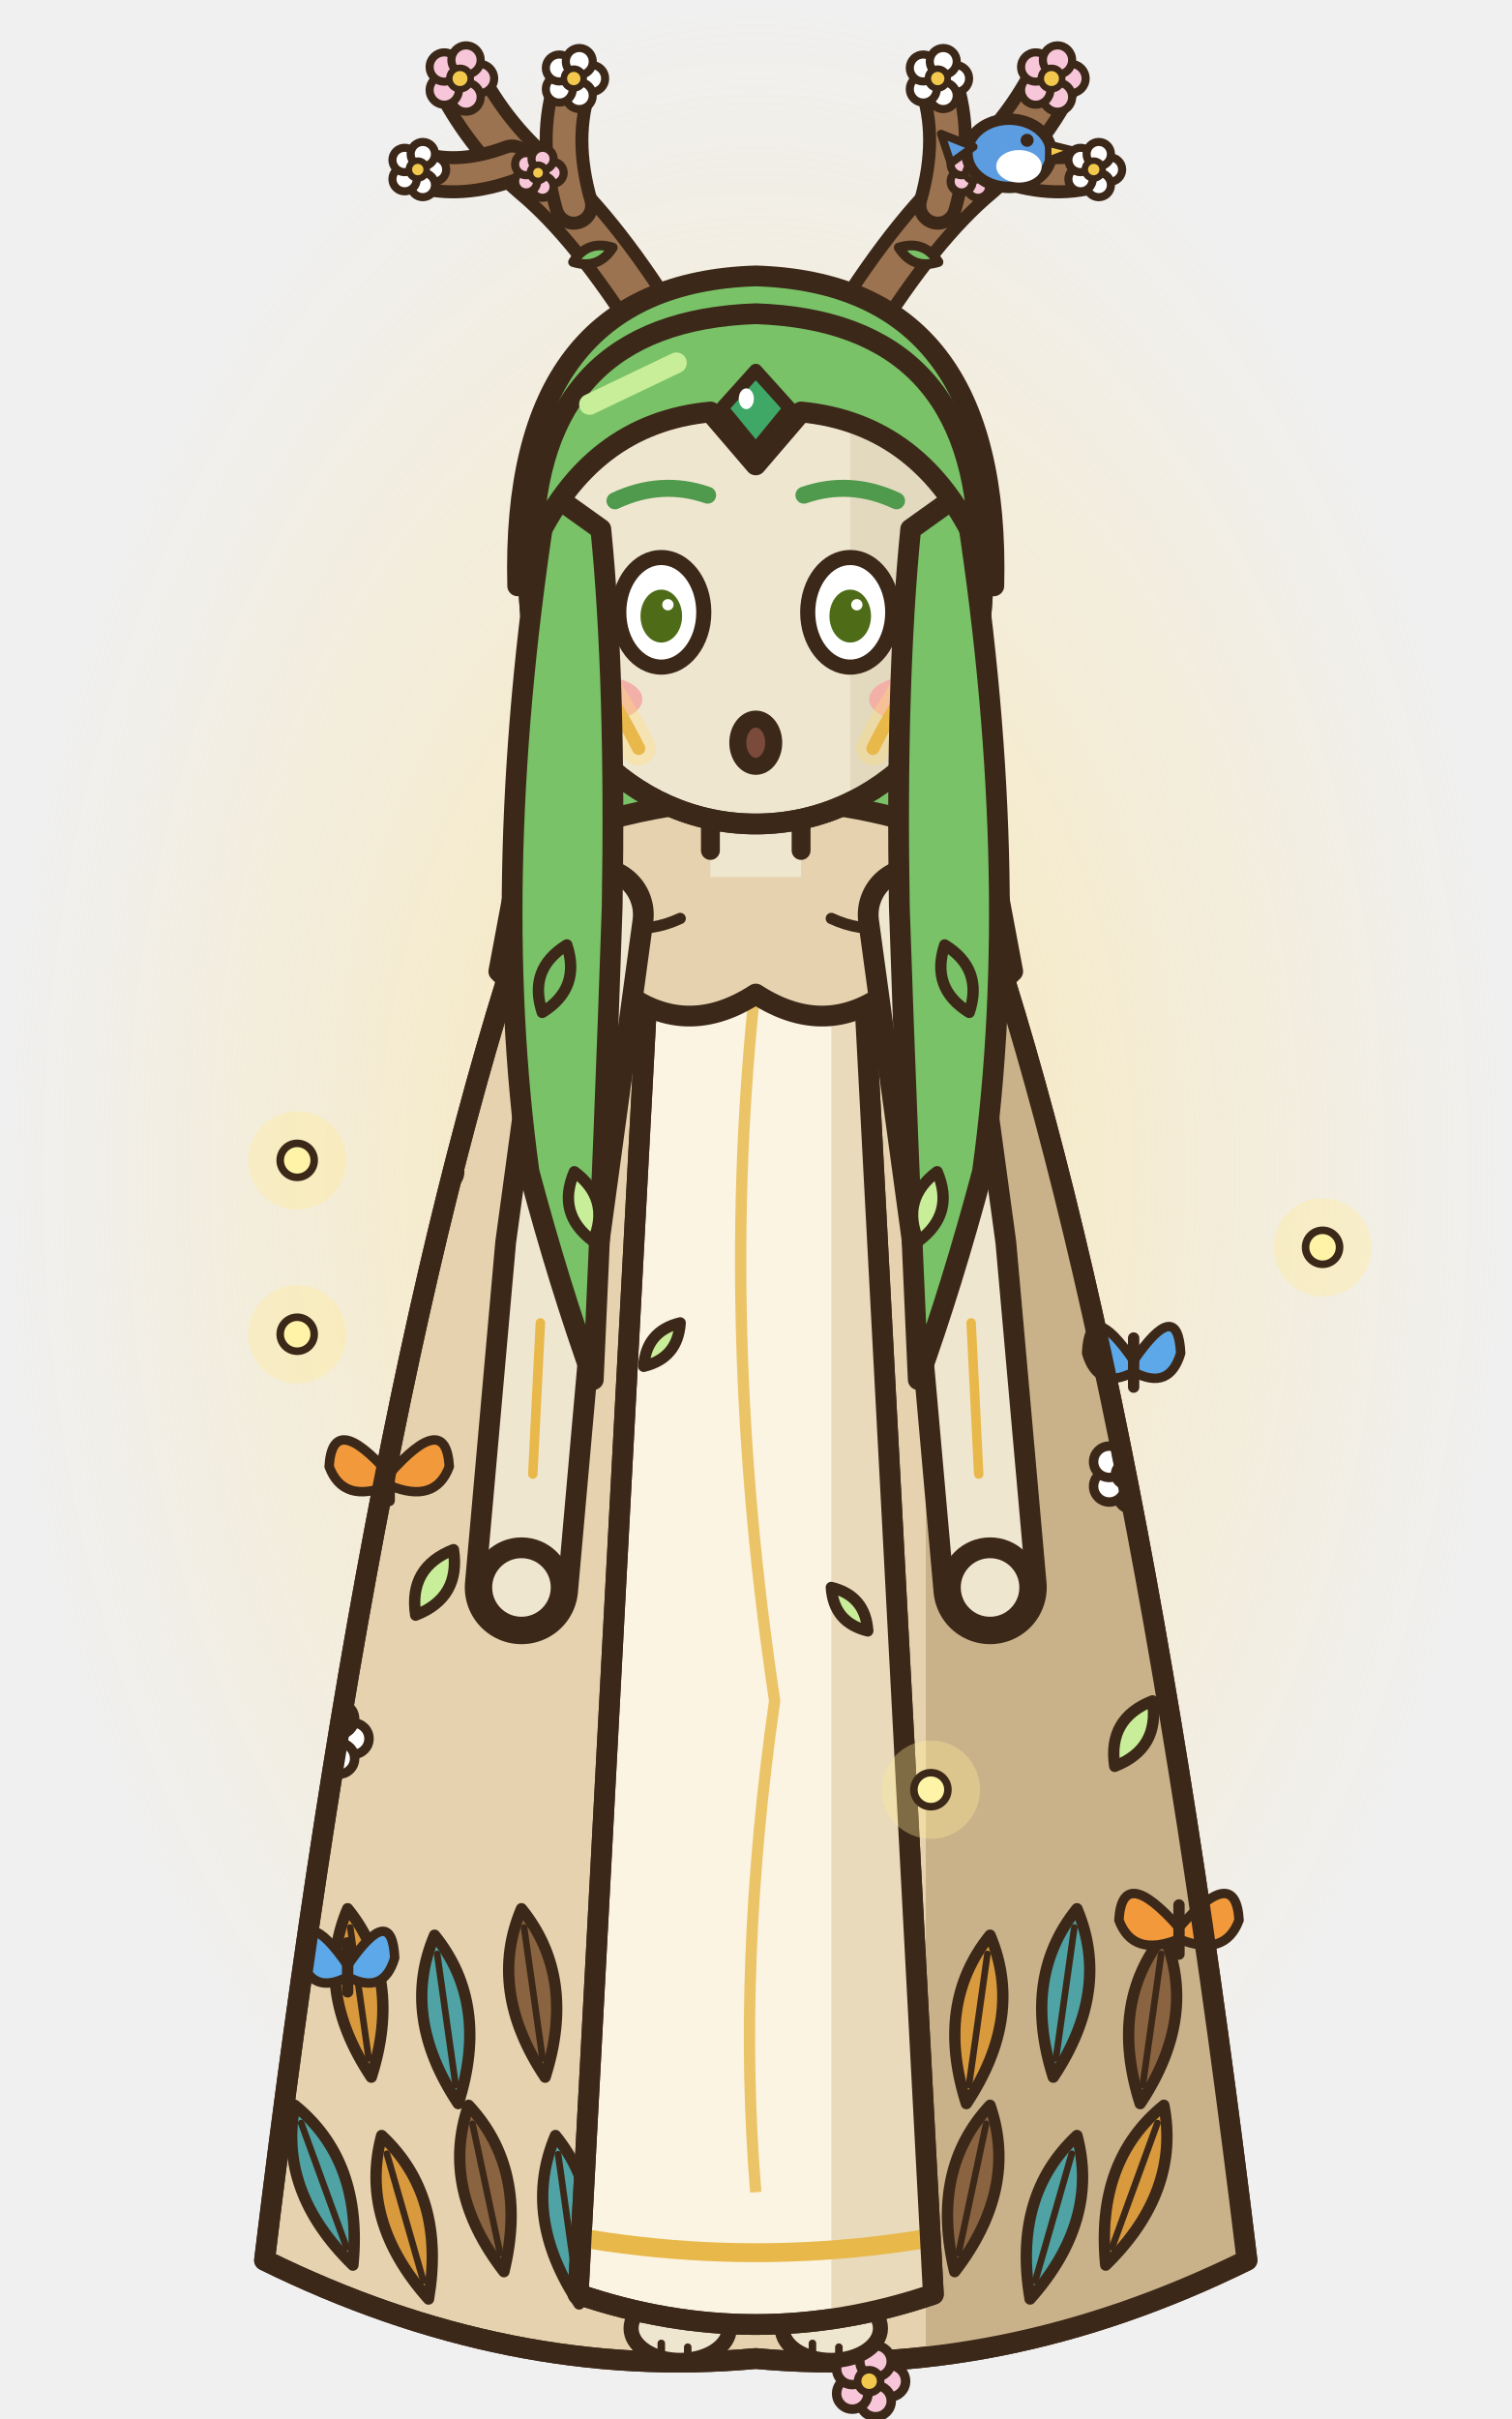
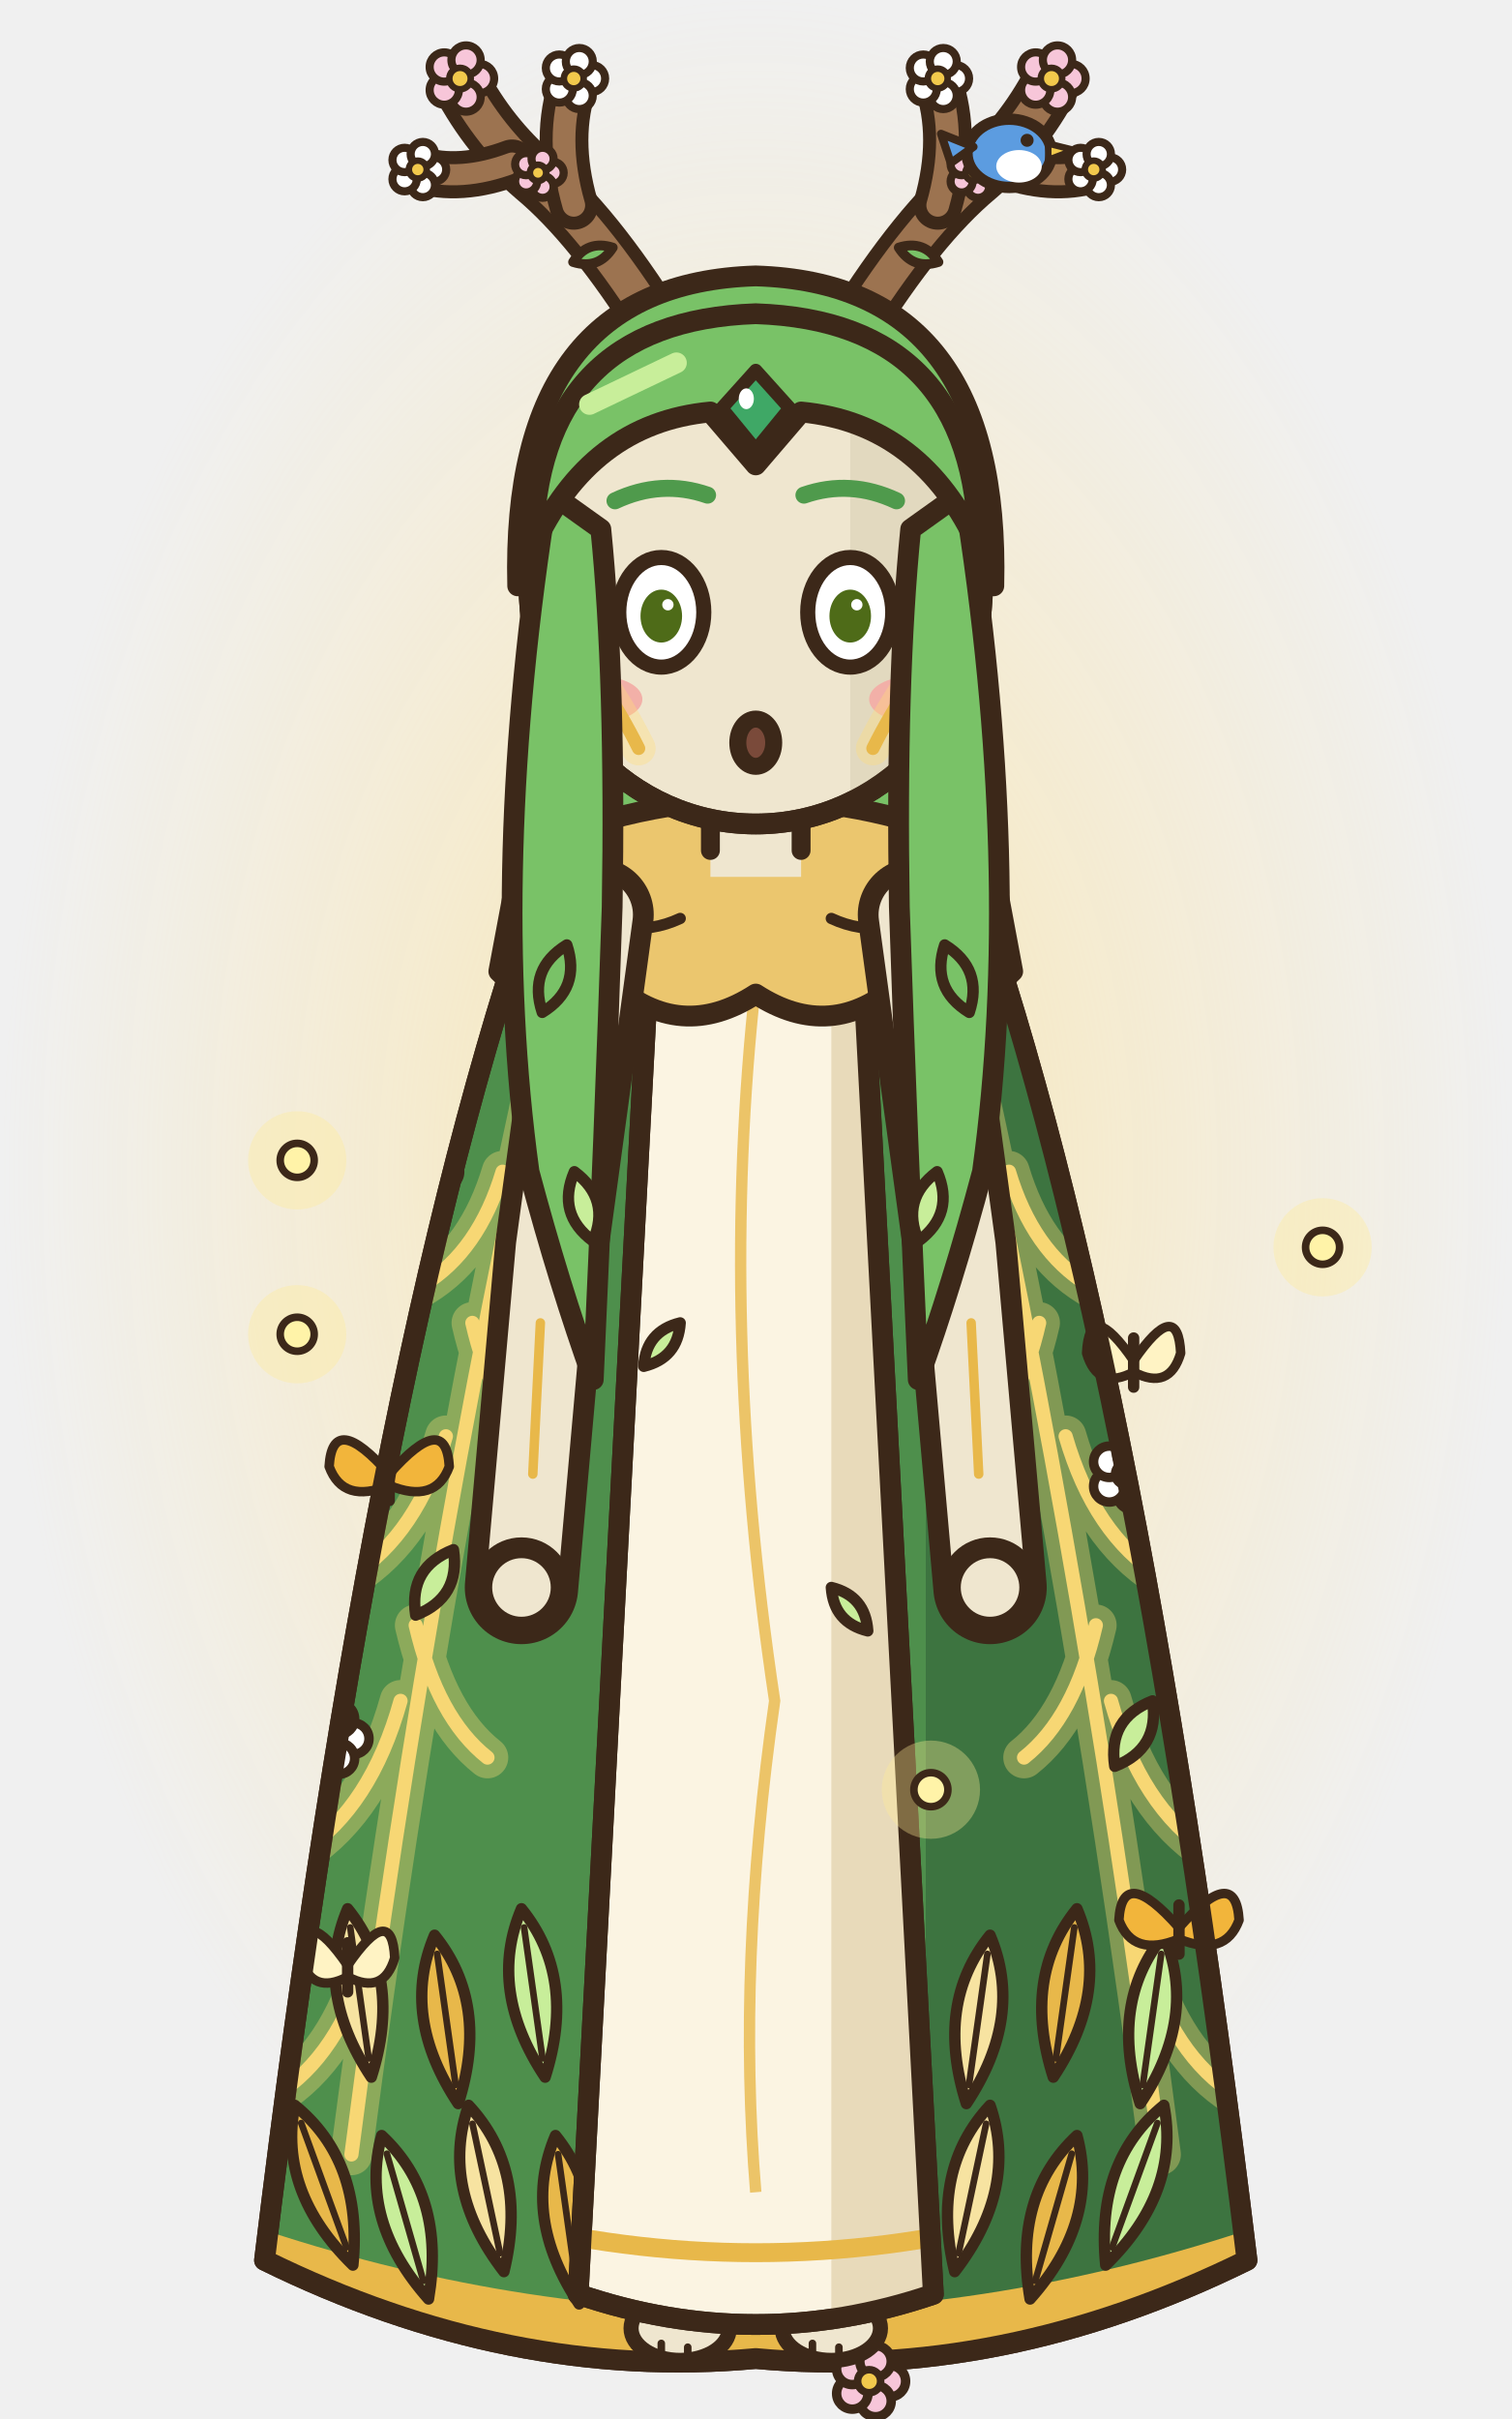
<svg xmlns="http://www.w3.org/2000/svg" width="80" height="128" viewBox="0 0 80 128">
  <defs>
    <radialGradient id="anfrontrepos0g">
      <stop offset="0" stop-color="rgb(255,225,140)" stop-opacity="0.6" />
      <stop offset="1" stop-color="rgb(255,225,140)" stop-opacity="0" />
    </radialGradient>
  </defs>
  <ellipse cx="40" cy="62" rx="40" ry="62" fill="url(#anfrontrepos0g)" />
  <circle cx="15.73" cy="61.4" r="2.6" fill="rgb(255,236,150)" fill-opacity="0.35" />
  <ellipse cx="15.73" cy="61.4" rx="0.9" ry="0.9" fill="#FFF3A8" stroke="#3C2819" stroke-width="0.4" stroke-linejoin="round" stroke-linecap="round" />
  <circle cx="49.27" cy="37.3" r="2.6" fill="rgb(255,236,150)" fill-opacity="0.35" />
  <ellipse cx="49.27" cy="37.3" rx="0.9" ry="0.9" fill="#FFF3A8" stroke="#3C2819" stroke-width="0.4" stroke-linejoin="round" stroke-linecap="round" />
  <g transform="translate(0 0)">
    <path d="M28.6,24 Q27.6,40 28.4,56 L51.6,56 Q52.4,40 51.4,24 Z" fill="#79C267" stroke="#3C2819" stroke-width="1.1" stroke-linejoin="round" stroke-linecap="round" />
    <path d="M28.6,24 Q27.6,40 28.4,56 L51.6,56 Q52.4,40 51.4,24 Z" fill="none" stroke="#3C2819" stroke-width="1.1" stroke-linejoin="round" stroke-linecap="round" />
-     <path d="M29,45.4 Q40,40.6 51,45.4 Q60,70 66,119.6 Q53,126 40,124.8 Q27,126 14,119.6 Q20,70 29,45.4 Z" fill="#E6D2AE" stroke="#3C2819" stroke-width="1.1" stroke-linejoin="round" stroke-linecap="round" />
+     <path d="M29,45.4 Q40,40.6 51,45.4 Q60,70 66,119.6 Q53,126 40,124.8 Q27,126 14,119.6 Q20,70 29,45.4 Z" fill="#4E8F4C" stroke="#3C2819" stroke-width="1.1" stroke-linejoin="round" stroke-linecap="round" />
    <clipPath id="anfrontrepos0c">
      <path d="M29,45.4 Q40,40.6 51,45.4 Q60,70 66,119.6 Q53,126 40,124.8 Q27,126 14,119.6 Q20,70 29,45.4 Z" />
    </clipPath>
    <g clip-path="url(#anfrontrepos0c)">
-       <rect x="49" y="40" width="20" height="90" fill="#C9B28A" />
+       <rect x="49" y="40" width="20" height="90" fill="#3D7440" />
+       <path d="M50,50 Q57,80 61.4,114 M53.4,62 Q54.66,66.2 57.6,68 M56.4,76 Q57.9,81.18 61.4,83.4 M58.8,90 Q60.36,95.6 64,98 M60.4,103 Q61.78,108.32 65,110.6 M55,70 Q53.98,74.48 51.6,76.4 M58,86 Q56.86,90.9 54.2,93 M30,50 Q23,80 18.6,114 M26.6,62 Q25.34,66.2 22.4,68 M23.6,76 Q22.1,81.18 18.6,83.4 M21.2,90 Q19.64,95.6 16,98 M19.6,103 Q18.22,108.32 15,110.6 M25,70 Q26.02,74.48 28.4,76.4 M22,86 Q23.14,90.9 25.8,93" fill="none" stroke="rgb(255,220,120)" stroke-width="2.2" stroke-linecap="round" opacity="0.35" />
+       <path d="M50,50 Q57,80 61.4,114 M53.4,62 Q54.66,66.2 57.6,68 M56.4,76 Q57.9,81.18 61.4,83.4 M58.8,90 Q60.36,95.6 64,98 M60.4,103 Q61.78,108.32 65,110.6 M55,70 Q53.98,74.48 51.6,76.4 M58,86 Q56.86,90.9 54.2,93 M30,50 Q23,80 18.6,114 M26.6,62 Q25.34,66.2 22.4,68 M23.6,76 Q22.1,81.18 18.6,83.4 M21.2,90 Q19.64,95.6 16,98 M19.6,103 Q18.22,108.32 15,110.6 M25,70 Q26.02,74.48 28.4,76.4 M22,86 Q23.14,90.9 25.8,93" fill="none" stroke="#F7D774" stroke-width="0.75" stroke-linecap="round" />
+       <path d="M12,118.6 Q40,128.4 68,118.6" fill="none" stroke="#E8B84A" stroke-width="2.4" />
      <g transform="translate(15.6 111.4) rotate(-20)">
-         <path d="M0,0 Q2.4,4 0,9 Q-2.4,4 0,0 Z" fill="#4FA3A5" stroke="#3C2819" stroke-width="0.6" stroke-linejoin="round" stroke-linecap="round" />
+         <path d="M0,0 Q2.4,4 0,9 Q-2.4,4 0,0 Z" fill="#E8B84A" stroke="#3C2819" stroke-width="0.6" stroke-linejoin="round" stroke-linecap="round" />
        <line x1="0" y1="1" x2="0" y2="8" stroke="#3C2819" stroke-width="0.35" stroke-linecap="round" />
      </g>
      <g transform="translate(20.2 113) rotate(-16)">
-         <path d="M0,0 Q2.4,4 0,9 Q-2.4,4 0,0 Z" fill="#D99A3E" stroke="#3C2819" stroke-width="0.6" stroke-linejoin="round" stroke-linecap="round" />
+         <path d="M0,0 Q2.4,4 0,9 Q-2.4,4 0,0 Z" fill="#C8EE9A" stroke="#3C2819" stroke-width="0.6" stroke-linejoin="round" stroke-linecap="round" />
        <line x1="0" y1="1" x2="0" y2="8" stroke="#3C2819" stroke-width="0.35" stroke-linecap="round" />
      </g>
      <g transform="translate(24.8 111.4) rotate(-12)">
-         <path d="M0,0 Q2.4,4 0,9 Q-2.4,4 0,0 Z" fill="#8A6440" stroke="#3C2819" stroke-width="0.6" stroke-linejoin="round" stroke-linecap="round" />
+         <path d="M0,0 Q2.4,4 0,9 Q-2.4,4 0,0 Z" fill="#F7E3A1" stroke="#3C2819" stroke-width="0.6" stroke-linejoin="round" stroke-linecap="round" />
        <line x1="0" y1="1" x2="0" y2="8" stroke="#3C2819" stroke-width="0.35" stroke-linecap="round" />
      </g>
      <g transform="translate(29.4 113) rotate(-8)">
-         <path d="M0,0 Q2.4,4 0,9 Q-2.4,4 0,0 Z" fill="#4FA3A5" stroke="#3C2819" stroke-width="0.6" stroke-linejoin="round" stroke-linecap="round" />
+         <path d="M0,0 Q2.4,4 0,9 Q-2.4,4 0,0 Z" fill="#E8B84A" stroke="#3C2819" stroke-width="0.6" stroke-linejoin="round" stroke-linecap="round" />
        <line x1="0" y1="1" x2="0" y2="8" stroke="#3C2819" stroke-width="0.35" stroke-linecap="round" />
      </g>
      <g transform="translate(34 111.4) rotate(-4)">
-         <path d="M0,0 Q2.4,4 0,9 Q-2.4,4 0,0 Z" fill="#D99A3E" stroke="#3C2819" stroke-width="0.6" stroke-linejoin="round" stroke-linecap="round" />
+         <path d="M0,0 Q2.4,4 0,9 Q-2.4,4 0,0 Z" fill="#C8EE9A" stroke="#3C2819" stroke-width="0.6" stroke-linejoin="round" stroke-linecap="round" />
        <line x1="0" y1="1" x2="0" y2="8" stroke="#3C2819" stroke-width="0.35" stroke-linecap="round" />
      </g>
      <g transform="translate(38.6 113) rotate(0)">
-         <path d="M0,0 Q2.4,4 0,9 Q-2.4,4 0,0 Z" fill="#8A6440" stroke="#3C2819" stroke-width="0.6" stroke-linejoin="round" stroke-linecap="round" />
+         <path d="M0,0 Q2.4,4 0,9 Q-2.4,4 0,0 Z" fill="#F7E3A1" stroke="#3C2819" stroke-width="0.6" stroke-linejoin="round" stroke-linecap="round" />
        <line x1="0" y1="1" x2="0" y2="8" stroke="#3C2819" stroke-width="0.35" stroke-linecap="round" />
      </g>
      <g transform="translate(43.2 111.4) rotate(4)">
-         <path d="M0,0 Q2.4,4 0,9 Q-2.4,4 0,0 Z" fill="#4FA3A5" stroke="#3C2819" stroke-width="0.6" stroke-linejoin="round" stroke-linecap="round" />
+         <path d="M0,0 Q2.4,4 0,9 Q-2.4,4 0,0 Z" fill="#E8B84A" stroke="#3C2819" stroke-width="0.6" stroke-linejoin="round" stroke-linecap="round" />
        <line x1="0" y1="1" x2="0" y2="8" stroke="#3C2819" stroke-width="0.35" stroke-linecap="round" />
      </g>
      <g transform="translate(47.8 113) rotate(8)">
-         <path d="M0,0 Q2.4,4 0,9 Q-2.4,4 0,0 Z" fill="#D99A3E" stroke="#3C2819" stroke-width="0.6" stroke-linejoin="round" stroke-linecap="round" />
+         <path d="M0,0 Q2.4,4 0,9 Q-2.4,4 0,0 Z" fill="#C8EE9A" stroke="#3C2819" stroke-width="0.6" stroke-linejoin="round" stroke-linecap="round" />
        <line x1="0" y1="1" x2="0" y2="8" stroke="#3C2819" stroke-width="0.35" stroke-linecap="round" />
      </g>
      <g transform="translate(52.4 111.4) rotate(12)">
-         <path d="M0,0 Q2.4,4 0,9 Q-2.4,4 0,0 Z" fill="#8A6440" stroke="#3C2819" stroke-width="0.6" stroke-linejoin="round" stroke-linecap="round" />
+         <path d="M0,0 Q2.4,4 0,9 Q-2.4,4 0,0 Z" fill="#F7E3A1" stroke="#3C2819" stroke-width="0.6" stroke-linejoin="round" stroke-linecap="round" />
        <line x1="0" y1="1" x2="0" y2="8" stroke="#3C2819" stroke-width="0.35" stroke-linecap="round" />
      </g>
      <g transform="translate(57 113) rotate(16)">
-         <path d="M0,0 Q2.4,4 0,9 Q-2.4,4 0,0 Z" fill="#4FA3A5" stroke="#3C2819" stroke-width="0.6" stroke-linejoin="round" stroke-linecap="round" />
+         <path d="M0,0 Q2.4,4 0,9 Q-2.4,4 0,0 Z" fill="#E8B84A" stroke="#3C2819" stroke-width="0.6" stroke-linejoin="round" stroke-linecap="round" />
        <line x1="0" y1="1" x2="0" y2="8" stroke="#3C2819" stroke-width="0.35" stroke-linecap="round" />
      </g>
      <g transform="translate(61.6 111.4) rotate(20)">
-         <path d="M0,0 Q2.4,4 0,9 Q-2.4,4 0,0 Z" fill="#D99A3E" stroke="#3C2819" stroke-width="0.6" stroke-linejoin="round" stroke-linecap="round" />
+         <path d="M0,0 Q2.4,4 0,9 Q-2.4,4 0,0 Z" fill="#C8EE9A" stroke="#3C2819" stroke-width="0.6" stroke-linejoin="round" stroke-linecap="round" />
        <line x1="0" y1="1" x2="0" y2="8" stroke="#3C2819" stroke-width="0.35" stroke-linecap="round" />
      </g>
      <g transform="translate(18.4 101) rotate(-8)">
-         <path d="M0,0 Q2.4,4 0,9 Q-2.4,4 0,0 Z" fill="#D99A3E" stroke="#3C2819" stroke-width="0.6" stroke-linejoin="round" stroke-linecap="round" />
+         <path d="M0,0 Q2.4,4 0,9 Q-2.4,4 0,0 Z" fill="#F7E3A1" stroke="#3C2819" stroke-width="0.6" stroke-linejoin="round" stroke-linecap="round" />
        <line x1="0" y1="1" x2="0" y2="8" stroke="#3C2819" stroke-width="0.35" stroke-linecap="round" />
      </g>
      <g transform="translate(23 102.4) rotate(-8)">
-         <path d="M0,0 Q2.4,4 0,9 Q-2.4,4 0,0 Z" fill="#4FA3A5" stroke="#3C2819" stroke-width="0.6" stroke-linejoin="round" stroke-linecap="round" />
+         <path d="M0,0 Q2.4,4 0,9 Q-2.4,4 0,0 Z" fill="#E8B84A" stroke="#3C2819" stroke-width="0.6" stroke-linejoin="round" stroke-linecap="round" />
        <line x1="0" y1="1" x2="0" y2="8" stroke="#3C2819" stroke-width="0.35" stroke-linecap="round" />
      </g>
      <g transform="translate(27.6 101) rotate(-8)">
-         <path d="M0,0 Q2.4,4 0,9 Q-2.4,4 0,0 Z" fill="#8A6440" stroke="#3C2819" stroke-width="0.6" stroke-linejoin="round" stroke-linecap="round" />
+         <path d="M0,0 Q2.4,4 0,9 Q-2.4,4 0,0 Z" fill="#C8EE9A" stroke="#3C2819" stroke-width="0.6" stroke-linejoin="round" stroke-linecap="round" />
        <line x1="0" y1="1" x2="0" y2="8" stroke="#3C2819" stroke-width="0.35" stroke-linecap="round" />
      </g>
      <g transform="translate(52.4 102.4) rotate(8)">
-         <path d="M0,0 Q2.4,4 0,9 Q-2.4,4 0,0 Z" fill="#D99A3E" stroke="#3C2819" stroke-width="0.6" stroke-linejoin="round" stroke-linecap="round" />
+         <path d="M0,0 Q2.4,4 0,9 Q-2.4,4 0,0 Z" fill="#F7E3A1" stroke="#3C2819" stroke-width="0.6" stroke-linejoin="round" stroke-linecap="round" />
        <line x1="0" y1="1" x2="0" y2="8" stroke="#3C2819" stroke-width="0.35" stroke-linecap="round" />
      </g>
      <g transform="translate(57 101) rotate(8)">
-         <path d="M0,0 Q2.4,4 0,9 Q-2.4,4 0,0 Z" fill="#4FA3A5" stroke="#3C2819" stroke-width="0.6" stroke-linejoin="round" stroke-linecap="round" />
+         <path d="M0,0 Q2.4,4 0,9 Q-2.4,4 0,0 Z" fill="#E8B84A" stroke="#3C2819" stroke-width="0.6" stroke-linejoin="round" stroke-linecap="round" />
        <line x1="0" y1="1" x2="0" y2="8" stroke="#3C2819" stroke-width="0.35" stroke-linecap="round" />
      </g>
      <g transform="translate(61.6 102.4) rotate(8)">
-         <path d="M0,0 Q2.4,4 0,9 Q-2.4,4 0,0 Z" fill="#8A6440" stroke="#3C2819" stroke-width="0.6" stroke-linejoin="round" stroke-linecap="round" />
+         <path d="M0,0 Q2.4,4 0,9 Q-2.4,4 0,0 Z" fill="#C8EE9A" stroke="#3C2819" stroke-width="0.6" stroke-linejoin="round" stroke-linecap="round" />
        <line x1="0" y1="1" x2="0" y2="8" stroke="#3C2819" stroke-width="0.35" stroke-linecap="round" />
      </g>
      <g transform="translate(19 70) rotate(-30)">
-         <path d="M0,0 Q1.6,2 0,4 Q-1.6,2 0,0 Z" fill="#79C267" stroke="#3C2819" stroke-width="0.6" stroke-linejoin="round" stroke-linecap="round" />
+         <path d="M0,0 Q1.6,2 0,4 Q-1.6,2 0,0 Z" fill="#E8B84A" stroke="#3C2819" stroke-width="0.6" stroke-linejoin="round" stroke-linecap="round" />
      </g>
      <g transform="translate(24 82) rotate(30)">
        <path d="M0,0 Q1.6,2 0,4 Q-1.6,2 0,0 Z" fill="#C8EE9A" stroke="#3C2819" stroke-width="0.6" stroke-linejoin="round" stroke-linecap="round" />
      </g>
      <g transform="translate(58 66) rotate(-30)">
-         <path d="M0,0 Q1.6,2 0,4 Q-1.6,2 0,0 Z" fill="#79C267" stroke="#3C2819" stroke-width="0.6" stroke-linejoin="round" stroke-linecap="round" />
+         <path d="M0,0 Q1.6,2 0,4 Q-1.6,2 0,0 Z" fill="#E8B84A" stroke="#3C2819" stroke-width="0.6" stroke-linejoin="round" stroke-linecap="round" />
      </g>
      <g transform="translate(61 90) rotate(30)">
        <path d="M0,0 Q1.6,2 0,4 Q-1.6,2 0,0 Z" fill="#C8EE9A" stroke="#3C2819" stroke-width="0.6" stroke-linejoin="round" stroke-linecap="round" />
      </g>
      <ellipse cx="23.5" cy="62" rx="0.83" ry="0.83" fill="#FFFFFF" stroke="#3C2819" stroke-width="0.5" stroke-linejoin="round" stroke-linecap="round" />
      <ellipse cx="22.74" cy="63.05" rx="0.83" ry="0.83" fill="#FFFFFF" stroke="#3C2819" stroke-width="0.5" stroke-linejoin="round" stroke-linecap="round" />
      <ellipse cx="21.51" cy="62.65" rx="0.83" ry="0.83" fill="#FFFFFF" stroke="#3C2819" stroke-width="0.5" stroke-linejoin="round" stroke-linecap="round" />
      <ellipse cx="21.51" cy="61.35" rx="0.83" ry="0.83" fill="#FFFFFF" stroke="#3C2819" stroke-width="0.5" stroke-linejoin="round" stroke-linecap="round" />
      <ellipse cx="22.74" cy="60.95" rx="0.83" ry="0.83" fill="#FFFFFF" stroke="#3C2819" stroke-width="0.5" stroke-linejoin="round" stroke-linecap="round" />
      <ellipse cx="22.4" cy="62" rx="0.61" ry="0.61" fill="#F2C94C" stroke="#3C2819" stroke-width="0.4" stroke-linejoin="round" stroke-linecap="round" />
      <ellipse cx="60.7" cy="78" rx="0.83" ry="0.83" fill="#FFFFFF" stroke="#3C2819" stroke-width="0.5" stroke-linejoin="round" stroke-linecap="round" />
      <ellipse cx="59.94" cy="79.05" rx="0.83" ry="0.83" fill="#FFFFFF" stroke="#3C2819" stroke-width="0.5" stroke-linejoin="round" stroke-linecap="round" />
      <ellipse cx="58.71" cy="78.65" rx="0.83" ry="0.83" fill="#FFFFFF" stroke="#3C2819" stroke-width="0.5" stroke-linejoin="round" stroke-linecap="round" />
      <ellipse cx="58.71" cy="77.35" rx="0.83" ry="0.83" fill="#FFFFFF" stroke="#3C2819" stroke-width="0.5" stroke-linejoin="round" stroke-linecap="round" />
      <ellipse cx="59.94" cy="76.95" rx="0.83" ry="0.83" fill="#FFFFFF" stroke="#3C2819" stroke-width="0.5" stroke-linejoin="round" stroke-linecap="round" />
      <ellipse cx="59.6" cy="78" rx="0.61" ry="0.61" fill="#F2C94C" stroke="#3C2819" stroke-width="0.4" stroke-linejoin="round" stroke-linecap="round" />
      <ellipse cx="18.7" cy="92" rx="0.83" ry="0.83" fill="#FFFFFF" stroke="#3C2819" stroke-width="0.5" stroke-linejoin="round" stroke-linecap="round" />
      <ellipse cx="17.94" cy="93.05" rx="0.83" ry="0.83" fill="#FFFFFF" stroke="#3C2819" stroke-width="0.5" stroke-linejoin="round" stroke-linecap="round" />
      <ellipse cx="16.71" cy="92.65" rx="0.83" ry="0.83" fill="#FFFFFF" stroke="#3C2819" stroke-width="0.5" stroke-linejoin="round" stroke-linecap="round" />
      <ellipse cx="16.71" cy="91.35" rx="0.83" ry="0.83" fill="#FFFFFF" stroke="#3C2819" stroke-width="0.5" stroke-linejoin="round" stroke-linecap="round" />
      <ellipse cx="17.94" cy="90.95" rx="0.83" ry="0.83" fill="#FFFFFF" stroke="#3C2819" stroke-width="0.5" stroke-linejoin="round" stroke-linecap="round" />
      <ellipse cx="17.6" cy="92" rx="0.61" ry="0.61" fill="#F2C94C" stroke="#3C2819" stroke-width="0.4" stroke-linejoin="round" stroke-linecap="round" />
    </g>
    <g transform="translate(20.6 78)">
-       <path d="M0,0 Q-3,-3.4 -3.18,-0.4 Q-2.44,1.6 0,0.6 Z" fill="#F29A3B" stroke="#3C2819" stroke-width="0.5" stroke-linejoin="round" stroke-linecap="round" />
-       <path d="M0,0 Q3,-3.4 3.18,-0.4 Q2.44,1.6 0,0.6 Z" fill="#F29A3B" stroke="#3C2819" stroke-width="0.5" stroke-linejoin="round" stroke-linecap="round" />
+       <path d="M0,0 Q-3,-3.4 -3.18,-0.4 Q-2.44,1.6 0,0.6 Z" fill="#F2B53B" stroke="#3C2819" stroke-width="0.5" stroke-linejoin="round" stroke-linecap="round" />
+       <path d="M0,0 Q3,-3.4 3.18,-0.4 Q2.44,1.6 0,0.6 Z" fill="#F2B53B" stroke="#3C2819" stroke-width="0.5" stroke-linejoin="round" stroke-linecap="round" />
      <line x1="0" y1="-1.2" x2="0" y2="1.4" stroke="#3C2819" stroke-width="0.6" stroke-linecap="round" />
    </g>
    <g transform="translate(60 72)">
-       <path d="M0,0 Q-2.34,-3.4 -2.49,-0.4 Q-1.9,1.6 0,0.6 Z" fill="#5CA8E8" stroke="#3C2819" stroke-width="0.5" stroke-linejoin="round" stroke-linecap="round" />
-       <path d="M0,0 Q2.34,-3.4 2.49,-0.4 Q1.9,1.6 0,0.6 Z" fill="#5CA8E8" stroke="#3C2819" stroke-width="0.5" stroke-linejoin="round" stroke-linecap="round" />
+       <path d="M0,0 Q-2.34,-3.4 -2.49,-0.4 Q-1.9,1.6 0,0.6 Z" fill="#FFF3C4" stroke="#3C2819" stroke-width="0.5" stroke-linejoin="round" stroke-linecap="round" />
+       <path d="M0,0 Q2.34,-3.4 2.49,-0.4 Q1.9,1.6 0,0.6 Z" fill="#FFF3C4" stroke="#3C2819" stroke-width="0.5" stroke-linejoin="round" stroke-linecap="round" />
      <line x1="0" y1="-1.2" x2="0" y2="1.4" stroke="#3C2819" stroke-width="0.6" stroke-linecap="round" />
    </g>
    <g transform="translate(62.4 102)">
-       <path d="M0,0 Q-3,-3.4 -3.18,-0.4 Q-2.44,1.6 0,0.6 Z" fill="#F29A3B" stroke="#3C2819" stroke-width="0.5" stroke-linejoin="round" stroke-linecap="round" />
-       <path d="M0,0 Q3,-3.4 3.18,-0.4 Q2.44,1.6 0,0.6 Z" fill="#F29A3B" stroke="#3C2819" stroke-width="0.5" stroke-linejoin="round" stroke-linecap="round" />
+       <path d="M0,0 Q-3,-3.4 -3.18,-0.4 Q-2.44,1.6 0,0.6 Z" fill="#F2B53B" stroke="#3C2819" stroke-width="0.5" stroke-linejoin="round" stroke-linecap="round" />
+       <path d="M0,0 Q3,-3.4 3.18,-0.4 Q2.44,1.6 0,0.6 Z" fill="#F2B53B" stroke="#3C2819" stroke-width="0.5" stroke-linejoin="round" stroke-linecap="round" />
      <line x1="0" y1="-1.2" x2="0" y2="1.4" stroke="#3C2819" stroke-width="0.6" stroke-linecap="round" />
    </g>
    <g transform="translate(18.4 104)">
-       <path d="M0,0 Q-2.34,-3.4 -2.49,-0.4 Q-1.9,1.6 0,0.6 Z" fill="#5CA8E8" stroke="#3C2819" stroke-width="0.5" stroke-linejoin="round" stroke-linecap="round" />
-       <path d="M0,0 Q2.34,-3.4 2.49,-0.4 Q1.9,1.6 0,0.6 Z" fill="#5CA8E8" stroke="#3C2819" stroke-width="0.5" stroke-linejoin="round" stroke-linecap="round" />
+       <path d="M0,0 Q-2.34,-3.4 -2.49,-0.4 Q-1.9,1.6 0,0.6 Z" fill="#FFF3C4" stroke="#3C2819" stroke-width="0.5" stroke-linejoin="round" stroke-linecap="round" />
+       <path d="M0,0 Q2.34,-3.4 2.49,-0.4 Q1.9,1.6 0,0.6 Z" fill="#FFF3C4" stroke="#3C2819" stroke-width="0.5" stroke-linejoin="round" stroke-linecap="round" />
      <line x1="0" y1="-1.2" x2="0" y2="1.4" stroke="#3C2819" stroke-width="0.6" stroke-linecap="round" />
    </g>
    <path d="M29,45.4 Q40,40.6 51,45.4 Q60,70 66,119.6 Q53,126 40,124.8 Q27,126 14,119.6 Q20,70 29,45.4 Z" fill="none" stroke="#3C2819" stroke-width="1.1" stroke-linejoin="round" stroke-linecap="round" />
    <ellipse cx="47.1" cy="126" rx="0.83" ry="0.83" fill="#F7C6D9" stroke="#3C2819" stroke-width="0.5" stroke-linejoin="round" stroke-linecap="round" />
    <ellipse cx="46.34" cy="127.05" rx="0.83" ry="0.83" fill="#F7C6D9" stroke="#3C2819" stroke-width="0.5" stroke-linejoin="round" stroke-linecap="round" />
    <ellipse cx="45.11" cy="126.65" rx="0.83" ry="0.83" fill="#F7C6D9" stroke="#3C2819" stroke-width="0.5" stroke-linejoin="round" stroke-linecap="round" />
    <ellipse cx="45.11" cy="125.35" rx="0.83" ry="0.83" fill="#F7C6D9" stroke="#3C2819" stroke-width="0.5" stroke-linejoin="round" stroke-linecap="round" />
    <ellipse cx="46.34" cy="124.95" rx="0.83" ry="0.83" fill="#F7C6D9" stroke="#3C2819" stroke-width="0.5" stroke-linejoin="round" stroke-linecap="round" />
    <ellipse cx="46" cy="126" rx="0.61" ry="0.61" fill="#F2C94C" stroke="#3C2819" stroke-width="0.4" stroke-linejoin="round" stroke-linecap="round" />
    <ellipse cx="36" cy="123.2" rx="2.6" ry="1.7" fill="#EFE6CF" stroke="#3C2819" stroke-width="0.8" stroke-linejoin="round" stroke-linecap="round" />
    <line x1="35" y1="124" x2="35" y2="124.8" stroke="#3C2819" stroke-width="0.4" stroke-linecap="round" />
    <line x1="36.4" y1="124.2" x2="36.4" y2="124.9" stroke="#3C2819" stroke-width="0.4" stroke-linecap="round" />
    <ellipse cx="44" cy="123.2" rx="2.6" ry="1.7" fill="#EFE6CF" stroke="#3C2819" stroke-width="0.8" stroke-linejoin="round" stroke-linecap="round" />
    <line x1="43" y1="124" x2="43" y2="124.8" stroke="#3C2819" stroke-width="0.4" stroke-linecap="round" />
    <line x1="44.4" y1="124.2" x2="44.4" y2="124.9" stroke="#3C2819" stroke-width="0.4" stroke-linecap="round" />
    <path d="M34.6,46 Q40,44.4 45.4,46 L49.4,121.4 Q40,124.6 30.6,121.4 Z" fill="#FBF4E2" stroke="#3C2819" stroke-width="1.1" stroke-linejoin="round" stroke-linecap="round" />
    <clipPath id="anfrontrepos0d">
      <path d="M34.6,46 Q40,44.4 45.4,46 L49.4,121.4 Q40,124.6 30.6,121.4 Z" />
    </clipPath>
    <g clip-path="url(#anfrontrepos0d)">
      <rect x="44" y="40" width="12" height="90" fill="#E8DABA" />
      <path d="M26,117.4 Q40,121 54,117.4" fill="none" stroke="#E8B84A" stroke-width="1" />
      <path d="M40,52 Q38,70 41,90 Q39,104 40,116" fill="none" stroke="#E8B84A" stroke-width="0.6" opacity="0.8" />
      <g transform="translate(36 70) rotate(40)">
        <path d="M0,0 Q1.1,1.5 0,3 Q-1.1,1.5 0,0 Z" fill="#C8EE9A" stroke="#3C2819" stroke-width="0.6" stroke-linejoin="round" stroke-linecap="round" />
      </g>
      <g transform="translate(44 84) rotate(-40)">
        <path d="M0,0 Q1.1,1.5 0,3 Q-1.1,1.5 0,0 Z" fill="#C8EE9A" stroke="#3C2819" stroke-width="0.6" stroke-linejoin="round" stroke-linecap="round" />
      </g>
    </g>
    <path d="M34.6,46 Q40,44.4 45.4,46 L49.4,121.4 Q40,124.6 30.6,121.4 Z" fill="none" stroke="#3C2819" stroke-width="1.1" stroke-linejoin="round" stroke-linecap="round" />
-     <path d="M27.6,45 Q40,39.6 52.4,45 L53.6,51.4 Q50.6,54.4 47.6,52 Q44,55.2 40,52.6 Q36,55.2 32.4,52 Q29.4,54.4 26.4,51.4 Z" fill="#E6D2AE" stroke="#3C2819" stroke-width="1.1" stroke-linejoin="round" stroke-linecap="round" />
+     <path d="M27.6,45 Q40,39.6 52.4,45 L53.6,51.4 Q50.6,54.4 47.6,52 Q44,55.2 40,52.6 Q36,55.2 32.4,52 Q29.4,54.4 26.4,51.4 Z" fill="#EBC66E" stroke="#3C2819" stroke-width="1.1" stroke-linejoin="round" stroke-linecap="round" />
    <path d="M30,47.6 Q33,50 36,48.6 M44,48.6 Q47,50 50,47.6" fill="none" stroke="#3C2819" stroke-width="0.6" stroke-linejoin="round" stroke-linecap="round" />
    <path d="M31.6,48.4 L29.2,66 L27.6,84" fill="none" stroke="#3C2819" stroke-width="6" stroke-linecap="round" stroke-linejoin="round" />
    <path d="M31.6,48.4 L29.2,66 L27.6,84" fill="none" stroke="#EFE6CF" stroke-width="3.8" stroke-linecap="round" stroke-linejoin="round" />
    <ellipse cx="27.6" cy="84" rx="2.1" ry="2.1" fill="#EFE6CF" stroke="#3C2819" stroke-width="1.1" stroke-linejoin="round" stroke-linecap="round" />
    <path d="M48.4,48.4 L50.8,66 L52.4,84" fill="none" stroke="#3C2819" stroke-width="6" stroke-linecap="round" stroke-linejoin="round" />
    <path d="M48.4,48.4 L50.8,66 L52.4,84" fill="none" stroke="#EFE6CF" stroke-width="3.8" stroke-linecap="round" stroke-linejoin="round" />
    <ellipse cx="52.4" cy="84" rx="2.1" ry="2.1" fill="#EFE6CF" stroke="#3C2819" stroke-width="1.1" stroke-linejoin="round" stroke-linecap="round" />
    <line x1="28.6" y1="70" x2="28.2" y2="78" stroke="#E8B84A" stroke-width="0.5" stroke-linecap="round" />
    <line x1="51.4" y1="70" x2="51.8" y2="78" stroke="#E8B84A" stroke-width="0.5" stroke-linecap="round" />
    <rect x="37.6" y="38" width="4.8" height="8.4" fill="#EFE6CF" />
    <line x1="37.6" y1="38" x2="37.6" y2="45" stroke="#3C2819" stroke-width="1" stroke-linecap="round" />
    <line x1="42.4" y1="38" x2="42.4" y2="45" stroke="#3C2819" stroke-width="1" stroke-linecap="round" />
    <g transform="translate(0 -2)">
      <g transform="translate(40 19.4) scale(0.86) translate(-40 -19.4)">
        <path d="M46,19.4 Q50,13 53.6,10 Q56.4,7.6 58.2,4.2" fill="none" stroke="#3C2819" stroke-width="3.6" stroke-linecap="round" stroke-linejoin="round" />
        <path d="M46,19.4 Q50,13 53.6,10 Q56.4,7.6 58.2,4.2" fill="none" stroke="#9C7350" stroke-width="2" stroke-linecap="round" stroke-linejoin="round" />
        <path d="M51.2,11.8 Q52.4,7.6 51.2,4.2" fill="none" stroke="#3C2819" stroke-width="3" stroke-linecap="round" stroke-linejoin="round" />
        <path d="M51.2,11.8 Q52.4,7.6 51.2,4.2" fill="none" stroke="#9C7350" stroke-width="1.4" stroke-linecap="round" stroke-linejoin="round" />
        <path d="M55,9.2 Q58.2,10.4 60.8,9.6" fill="none" stroke="#3C2819" stroke-width="2.9" stroke-linecap="round" stroke-linejoin="round" />
        <path d="M55,9.2 Q58.2,10.4 60.8,9.6" fill="none" stroke="#9C7350" stroke-width="1.3" stroke-linecap="round" stroke-linejoin="round" />
        <ellipse cx="59.4" cy="4" rx="0.9" ry="0.9" fill="#F7C6D9" stroke="#3C2819" stroke-width="0.5" stroke-linejoin="round" stroke-linecap="round" />
        <ellipse cx="58.57" cy="5.14" rx="0.9" ry="0.9" fill="#F7C6D9" stroke="#3C2819" stroke-width="0.5" stroke-linejoin="round" stroke-linecap="round" />
        <ellipse cx="57.23" cy="4.71" rx="0.9" ry="0.9" fill="#F7C6D9" stroke="#3C2819" stroke-width="0.5" stroke-linejoin="round" stroke-linecap="round" />
        <ellipse cx="57.23" cy="3.29" rx="0.9" ry="0.9" fill="#F7C6D9" stroke="#3C2819" stroke-width="0.5" stroke-linejoin="round" stroke-linecap="round" />
        <ellipse cx="58.57" cy="2.86" rx="0.9" ry="0.9" fill="#F7C6D9" stroke="#3C2819" stroke-width="0.5" stroke-linejoin="round" stroke-linecap="round" />
        <ellipse cx="58.2" cy="4" rx="0.66" ry="0.66" fill="#F2C94C" stroke="#3C2819" stroke-width="0.4" stroke-linejoin="round" stroke-linecap="round" />
        <ellipse cx="52.3" cy="4" rx="0.83" ry="0.83" fill="#FFFFFF" stroke="#3C2819" stroke-width="0.5" stroke-linejoin="round" stroke-linecap="round" />
        <ellipse cx="51.54" cy="5.05" rx="0.83" ry="0.83" fill="#FFFFFF" stroke="#3C2819" stroke-width="0.5" stroke-linejoin="round" stroke-linecap="round" />
        <ellipse cx="50.31" cy="4.65" rx="0.83" ry="0.83" fill="#FFFFFF" stroke="#3C2819" stroke-width="0.5" stroke-linejoin="round" stroke-linecap="round" />
        <ellipse cx="50.31" cy="3.35" rx="0.83" ry="0.83" fill="#FFFFFF" stroke="#3C2819" stroke-width="0.5" stroke-linejoin="round" stroke-linecap="round" />
        <ellipse cx="51.54" cy="2.95" rx="0.83" ry="0.83" fill="#FFFFFF" stroke="#3C2819" stroke-width="0.5" stroke-linejoin="round" stroke-linecap="round" />
        <ellipse cx="51.2" cy="4" rx="0.61" ry="0.61" fill="#F2C94C" stroke="#3C2819" stroke-width="0.4" stroke-linejoin="round" stroke-linecap="round" />
        <ellipse cx="61.8" cy="9.6" rx="0.75" ry="0.75" fill="#FFFFFF" stroke="#3C2819" stroke-width="0.5" stroke-linejoin="round" stroke-linecap="round" />
        <ellipse cx="61.11" cy="10.55" rx="0.75" ry="0.75" fill="#FFFFFF" stroke="#3C2819" stroke-width="0.5" stroke-linejoin="round" stroke-linecap="round" />
        <ellipse cx="59.99" cy="10.19" rx="0.75" ry="0.75" fill="#FFFFFF" stroke="#3C2819" stroke-width="0.5" stroke-linejoin="round" stroke-linecap="round" />
        <ellipse cx="59.99" cy="9.01" rx="0.75" ry="0.75" fill="#FFFFFF" stroke="#3C2819" stroke-width="0.5" stroke-linejoin="round" stroke-linecap="round" />
        <ellipse cx="61.11" cy="8.65" rx="0.75" ry="0.75" fill="#FFFFFF" stroke="#3C2819" stroke-width="0.5" stroke-linejoin="round" stroke-linecap="round" />
        <ellipse cx="60.8" cy="9.6" rx="0.55" ry="0.55" fill="#F2C94C" stroke="#3C2819" stroke-width="0.4" stroke-linejoin="round" stroke-linecap="round" />
        <ellipse cx="54.3" cy="9.8" rx="0.68" ry="0.68" fill="#F7C6D9" stroke="#3C2819" stroke-width="0.5" stroke-linejoin="round" stroke-linecap="round" />
        <ellipse cx="53.68" cy="10.66" rx="0.68" ry="0.68" fill="#F7C6D9" stroke="#3C2819" stroke-width="0.5" stroke-linejoin="round" stroke-linecap="round" />
        <ellipse cx="52.67" cy="10.33" rx="0.68" ry="0.68" fill="#F7C6D9" stroke="#3C2819" stroke-width="0.5" stroke-linejoin="round" stroke-linecap="round" />
        <ellipse cx="52.67" cy="9.27" rx="0.68" ry="0.68" fill="#F7C6D9" stroke="#3C2819" stroke-width="0.5" stroke-linejoin="round" stroke-linecap="round" />
        <ellipse cx="53.68" cy="8.94" rx="0.68" ry="0.68" fill="#F7C6D9" stroke="#3C2819" stroke-width="0.5" stroke-linejoin="round" stroke-linecap="round" />
        <ellipse cx="53.4" cy="9.8" rx="0.5" ry="0.5" fill="#F2C94C" stroke="#3C2819" stroke-width="0.4" stroke-linejoin="round" stroke-linecap="round" />
        <g transform="translate(48.8 14.4) rotate(-70)">
          <path d="M0,0 Q1,1.3 0,2.6 Q-1,1.3 0,0 Z" fill="#79C267" stroke="#3C2819" stroke-width="0.6" stroke-linejoin="round" stroke-linecap="round" />
        </g>
        <path d="M34,19.4 Q30,13 26.4,10 Q23.6,7.6 21.8,4.2" fill="none" stroke="#3C2819" stroke-width="3.6" stroke-linecap="round" stroke-linejoin="round" />
        <path d="M34,19.4 Q30,13 26.4,10 Q23.6,7.6 21.8,4.2" fill="none" stroke="#9C7350" stroke-width="2" stroke-linecap="round" stroke-linejoin="round" />
        <path d="M28.8,11.8 Q27.6,7.6 28.8,4.2" fill="none" stroke="#3C2819" stroke-width="3" stroke-linecap="round" stroke-linejoin="round" />
        <path d="M28.8,11.8 Q27.6,7.6 28.8,4.2" fill="none" stroke="#9C7350" stroke-width="1.4" stroke-linecap="round" stroke-linejoin="round" />
        <path d="M25,9.2 Q21.8,10.4 19.2,9.6" fill="none" stroke="#3C2819" stroke-width="2.9" stroke-linecap="round" stroke-linejoin="round" />
        <path d="M25,9.2 Q21.8,10.4 19.2,9.6" fill="none" stroke="#9C7350" stroke-width="1.3" stroke-linecap="round" stroke-linejoin="round" />
        <ellipse cx="23" cy="4" rx="0.9" ry="0.9" fill="#F7C6D9" stroke="#3C2819" stroke-width="0.5" stroke-linejoin="round" stroke-linecap="round" />
        <ellipse cx="22.17" cy="5.14" rx="0.9" ry="0.9" fill="#F7C6D9" stroke="#3C2819" stroke-width="0.5" stroke-linejoin="round" stroke-linecap="round" />
        <ellipse cx="20.83" cy="4.71" rx="0.9" ry="0.9" fill="#F7C6D9" stroke="#3C2819" stroke-width="0.5" stroke-linejoin="round" stroke-linecap="round" />
        <ellipse cx="20.83" cy="3.29" rx="0.9" ry="0.9" fill="#F7C6D9" stroke="#3C2819" stroke-width="0.5" stroke-linejoin="round" stroke-linecap="round" />
        <ellipse cx="22.17" cy="2.86" rx="0.9" ry="0.9" fill="#F7C6D9" stroke="#3C2819" stroke-width="0.5" stroke-linejoin="round" stroke-linecap="round" />
        <ellipse cx="21.8" cy="4" rx="0.66" ry="0.66" fill="#F2C94C" stroke="#3C2819" stroke-width="0.4" stroke-linejoin="round" stroke-linecap="round" />
        <ellipse cx="29.9" cy="4" rx="0.83" ry="0.83" fill="#FFFFFF" stroke="#3C2819" stroke-width="0.5" stroke-linejoin="round" stroke-linecap="round" />
        <ellipse cx="29.14" cy="5.05" rx="0.83" ry="0.83" fill="#FFFFFF" stroke="#3C2819" stroke-width="0.5" stroke-linejoin="round" stroke-linecap="round" />
        <ellipse cx="27.91" cy="4.65" rx="0.83" ry="0.83" fill="#FFFFFF" stroke="#3C2819" stroke-width="0.5" stroke-linejoin="round" stroke-linecap="round" />
        <ellipse cx="27.91" cy="3.35" rx="0.83" ry="0.83" fill="#FFFFFF" stroke="#3C2819" stroke-width="0.5" stroke-linejoin="round" stroke-linecap="round" />
        <ellipse cx="29.14" cy="2.95" rx="0.83" ry="0.83" fill="#FFFFFF" stroke="#3C2819" stroke-width="0.5" stroke-linejoin="round" stroke-linecap="round" />
        <ellipse cx="28.8" cy="4" rx="0.61" ry="0.61" fill="#F2C94C" stroke="#3C2819" stroke-width="0.4" stroke-linejoin="round" stroke-linecap="round" />
        <ellipse cx="20.2" cy="9.6" rx="0.75" ry="0.75" fill="#FFFFFF" stroke="#3C2819" stroke-width="0.5" stroke-linejoin="round" stroke-linecap="round" />
        <ellipse cx="19.51" cy="10.55" rx="0.75" ry="0.75" fill="#FFFFFF" stroke="#3C2819" stroke-width="0.5" stroke-linejoin="round" stroke-linecap="round" />
        <ellipse cx="18.39" cy="10.19" rx="0.75" ry="0.75" fill="#FFFFFF" stroke="#3C2819" stroke-width="0.5" stroke-linejoin="round" stroke-linecap="round" />
        <ellipse cx="18.39" cy="9.01" rx="0.75" ry="0.75" fill="#FFFFFF" stroke="#3C2819" stroke-width="0.5" stroke-linejoin="round" stroke-linecap="round" />
        <ellipse cx="19.51" cy="8.65" rx="0.75" ry="0.75" fill="#FFFFFF" stroke="#3C2819" stroke-width="0.5" stroke-linejoin="round" stroke-linecap="round" />
        <ellipse cx="19.2" cy="9.6" rx="0.55" ry="0.55" fill="#F2C94C" stroke="#3C2819" stroke-width="0.4" stroke-linejoin="round" stroke-linecap="round" />
        <ellipse cx="27.5" cy="9.8" rx="0.68" ry="0.68" fill="#F7C6D9" stroke="#3C2819" stroke-width="0.5" stroke-linejoin="round" stroke-linecap="round" />
        <ellipse cx="26.88" cy="10.66" rx="0.68" ry="0.68" fill="#F7C6D9" stroke="#3C2819" stroke-width="0.5" stroke-linejoin="round" stroke-linecap="round" />
        <ellipse cx="25.87" cy="10.33" rx="0.68" ry="0.68" fill="#F7C6D9" stroke="#3C2819" stroke-width="0.5" stroke-linejoin="round" stroke-linecap="round" />
        <ellipse cx="25.87" cy="9.27" rx="0.68" ry="0.68" fill="#F7C6D9" stroke="#3C2819" stroke-width="0.5" stroke-linejoin="round" stroke-linecap="round" />
        <ellipse cx="26.88" cy="8.94" rx="0.68" ry="0.68" fill="#F7C6D9" stroke="#3C2819" stroke-width="0.5" stroke-linejoin="round" stroke-linecap="round" />
        <ellipse cx="26.6" cy="9.8" rx="0.5" ry="0.5" fill="#F2C94C" stroke="#3C2819" stroke-width="0.4" stroke-linejoin="round" stroke-linecap="round" />
        <g transform="translate(31.2 14.4) rotate(70)">
          <path d="M0,0 Q1,1.3 0,2.6 Q-1,1.3 0,0 Z" fill="#79C267" stroke="#3C2819" stroke-width="0.6" stroke-linejoin="round" stroke-linecap="round" />
        </g>
        <g transform="translate(55.6 8.6) scale(1 1)">
          <ellipse cx="0" cy="0" rx="2.6" ry="2.1" fill="#5C9CE0" stroke="#3C2819" stroke-width="0.7" stroke-linejoin="round" stroke-linecap="round" />
          <ellipse cx="0.6" cy="0.8" rx="1.4" ry="1" fill="#FFFFFF" stroke="none" />
          <path d="M2.4,-0.6 L4,-0.2 L2.4,0.4 Z" fill="#F2C94C" stroke="#3C2819" stroke-width="0.4" stroke-linejoin="round" stroke-linecap="round" />
          <ellipse cx="1.1" cy="-0.8" rx="0.4" ry="0.4" fill="#3C2819" stroke="none" />
          <path d="M-2.2,-0.4 L-4.2,-1.2 L-3.6,0.6 Z" fill="#5C9CE0" stroke="#3C2819" stroke-width="0.5" stroke-linejoin="round" stroke-linecap="round" />
        </g>
      </g>
    </g>
    <path d="M27.4,31 Q27,15 40,14.6 Q53,15 52.6,31 Z" fill="#79C267" stroke="#3C2819" stroke-width="1.1" stroke-linejoin="round" stroke-linecap="round" />
    <path d="M28,31 a12,12.6 0 1,0 24,0 a12,12.6 0 1,0 -24,0 Z" fill="#EFE6CF" stroke="#3C2819" stroke-width="1.1" stroke-linejoin="round" stroke-linecap="round" />
    <clipPath id="anfrontrepos0f">
      <path d="M28,31 a12,12.6 0 1,0 24,0 a12,12.6 0 1,0 -24,0 Z" />
    </clipPath>
    <g clip-path="url(#anfrontrepos0f)">
      <rect x="45" y="18" width="14" height="28" fill="#D6CBB0" opacity="0.5" />
      <ellipse cx="31.8" cy="37" rx="2.2" ry="1.2" fill="#F2B0A8" stroke="none" />
      <ellipse cx="48.2" cy="37" rx="2.2" ry="1.2" fill="#F2B0A8" stroke="none" />
      <path d="M29.6,33.4 Q32,36 33.8,39.6 M31.8,36.4 L30.2,38 M50.4,33.4 Q48,36 46.2,39.6 M48.2,36.4 L49.8,38" fill="none" stroke="rgb(255,220,120)" stroke-width="1.8" stroke-linecap="round" opacity="0.35" />
      <path d="M29.6,33.4 Q32,36 33.8,39.6 M31.8,36.4 L30.2,38 M50.4,33.4 Q48,36 46.2,39.6 M48.2,36.4 L49.8,38" fill="none" stroke="#E8B84A" stroke-width="0.7" stroke-linecap="round" />
    </g>
    <path d="M28,31 a12,12.6 0 1,0 24,0 a12,12.6 0 1,0 -24,0 Z" fill="none" stroke="#3C2819" stroke-width="1.1" stroke-linejoin="round" stroke-linecap="round" />
    <path d="M29,26 Q25.8,46 28,62 Q29.6,68 31.4,73 Q32,60 32.4,48 Q32.6,36 31.8,28 Z" fill="#79C267" stroke="#3C2819" stroke-width="1.1" stroke-linejoin="round" stroke-linecap="round" />
    <path d="M51,26 Q54.2,46 52,62 Q50.4,68 48.6,73 Q48,60 47.6,48 Q47.4,36 48.2,28 Z" fill="#79C267" stroke="#3C2819" stroke-width="1.1" stroke-linejoin="round" stroke-linecap="round" />
    <g transform="translate(30 50) rotate(20)">
      <path d="M0,0 Q1.5,1.9 0,3.8 Q-1.5,1.9 0,0 Z" fill="#79C267" stroke="#3C2819" stroke-width="0.6" stroke-linejoin="round" stroke-linecap="round" />
    </g>
    <g transform="translate(30.4 62) rotate(-15)">
      <path d="M0,0 Q1.5,1.9 0,3.8 Q-1.5,1.9 0,0 Z" fill="#C8EE9A" stroke="#3C2819" stroke-width="0.6" stroke-linejoin="round" stroke-linecap="round" />
    </g>
    <g transform="translate(50 50) rotate(-20)">
      <path d="M0,0 Q1.5,1.9 0,3.8 Q-1.5,1.9 0,0 Z" fill="#79C267" stroke="#3C2819" stroke-width="0.6" stroke-linejoin="round" stroke-linecap="round" />
    </g>
    <g transform="translate(49.6 62) rotate(15)">
      <path d="M0,0 Q1.5,1.9 0,3.8 Q-1.5,1.9 0,0 Z" fill="#C8EE9A" stroke="#3C2819" stroke-width="0.6" stroke-linejoin="round" stroke-linecap="round" />
    </g>
    <path d="M28.2,29 Q28.4,17 40,16.6 Q51.6,17 51.8,29 Q48.8,22.4 42.4,21.8 L40,24.6 L37.6,21.8 Q31.2,22.4 28.2,29 Z" fill="#79C267" stroke="#3C2819" stroke-width="1.1" stroke-linejoin="round" stroke-linecap="round" />
    <line x1="31.2" y1="21.4" x2="35.8" y2="19.2" stroke="#C8EE9A" stroke-width="1.1" stroke-linecap="round" />
    <path d="M40,19.6 L41.8,21.6 L40,23.8 L38.2,21.6 Z" fill="#3FA866" stroke="#3C2819" stroke-width="0.7" stroke-linejoin="round" stroke-linecap="round" />
    <ellipse cx="39.5" cy="21.1" rx="0.4" ry="0.55" fill="#FFFFFF" stroke="none" />
    <path d="M32.55,26.5 Q35,25.35 37.45,26.2" fill="none" stroke="#4F9A4C" stroke-width="0.9" stroke-linecap="round" />
    <path d="M47.45,26.5 Q45,25.35 42.55,26.2" fill="none" stroke="#4F9A4C" stroke-width="0.9" stroke-linecap="round" />
    <ellipse cx="35" cy="32.4" rx="2.25" ry="2.9" fill="#FFFFFF" stroke="#3C2819" stroke-width="0.8" stroke-linejoin="round" stroke-linecap="round" />
    <ellipse cx="35" cy="32.6" rx="1.1" ry="1.4" fill="#4E6B18" stroke="none" />
    <ellipse cx="35.35" cy="32" rx="0.3" ry="0.3" fill="#FFFFFF" stroke="none" />
    <ellipse cx="45" cy="32.4" rx="2.25" ry="2.9" fill="#FFFFFF" stroke="#3C2819" stroke-width="0.8" stroke-linejoin="round" stroke-linecap="round" />
    <ellipse cx="45" cy="32.6" rx="1.1" ry="1.4" fill="#4E6B18" stroke="none" />
    <ellipse cx="45.35" cy="32" rx="0.3" ry="0.3" fill="#FFFFFF" stroke="none" />
    <ellipse cx="40" cy="39.3" rx="0.95" ry="1.25" fill="#7A4A3A" stroke="#3C2819" stroke-width="0.9" stroke-linejoin="round" stroke-linecap="round" />
  </g>
  <circle cx="70" cy="66" r="2.6" fill="rgb(255,236,150)" fill-opacity="0.35" />
  <ellipse cx="70" cy="66" rx="0.9" ry="0.9" fill="#FFF3A8" stroke="#3C2819" stroke-width="0.4" stroke-linejoin="round" stroke-linecap="round" />
  <circle cx="49.27" cy="94.7" r="2.6" fill="rgb(255,236,150)" fill-opacity="0.35" />
  <ellipse cx="49.27" cy="94.7" rx="0.9" ry="0.9" fill="#FFF3A8" stroke="#3C2819" stroke-width="0.4" stroke-linejoin="round" stroke-linecap="round" />
  <circle cx="15.73" cy="70.6" r="2.6" fill="rgb(255,236,150)" fill-opacity="0.35" />
  <ellipse cx="15.73" cy="70.6" rx="0.9" ry="0.9" fill="#FFF3A8" stroke="#3C2819" stroke-width="0.4" stroke-linejoin="round" stroke-linecap="round" />
</svg>
